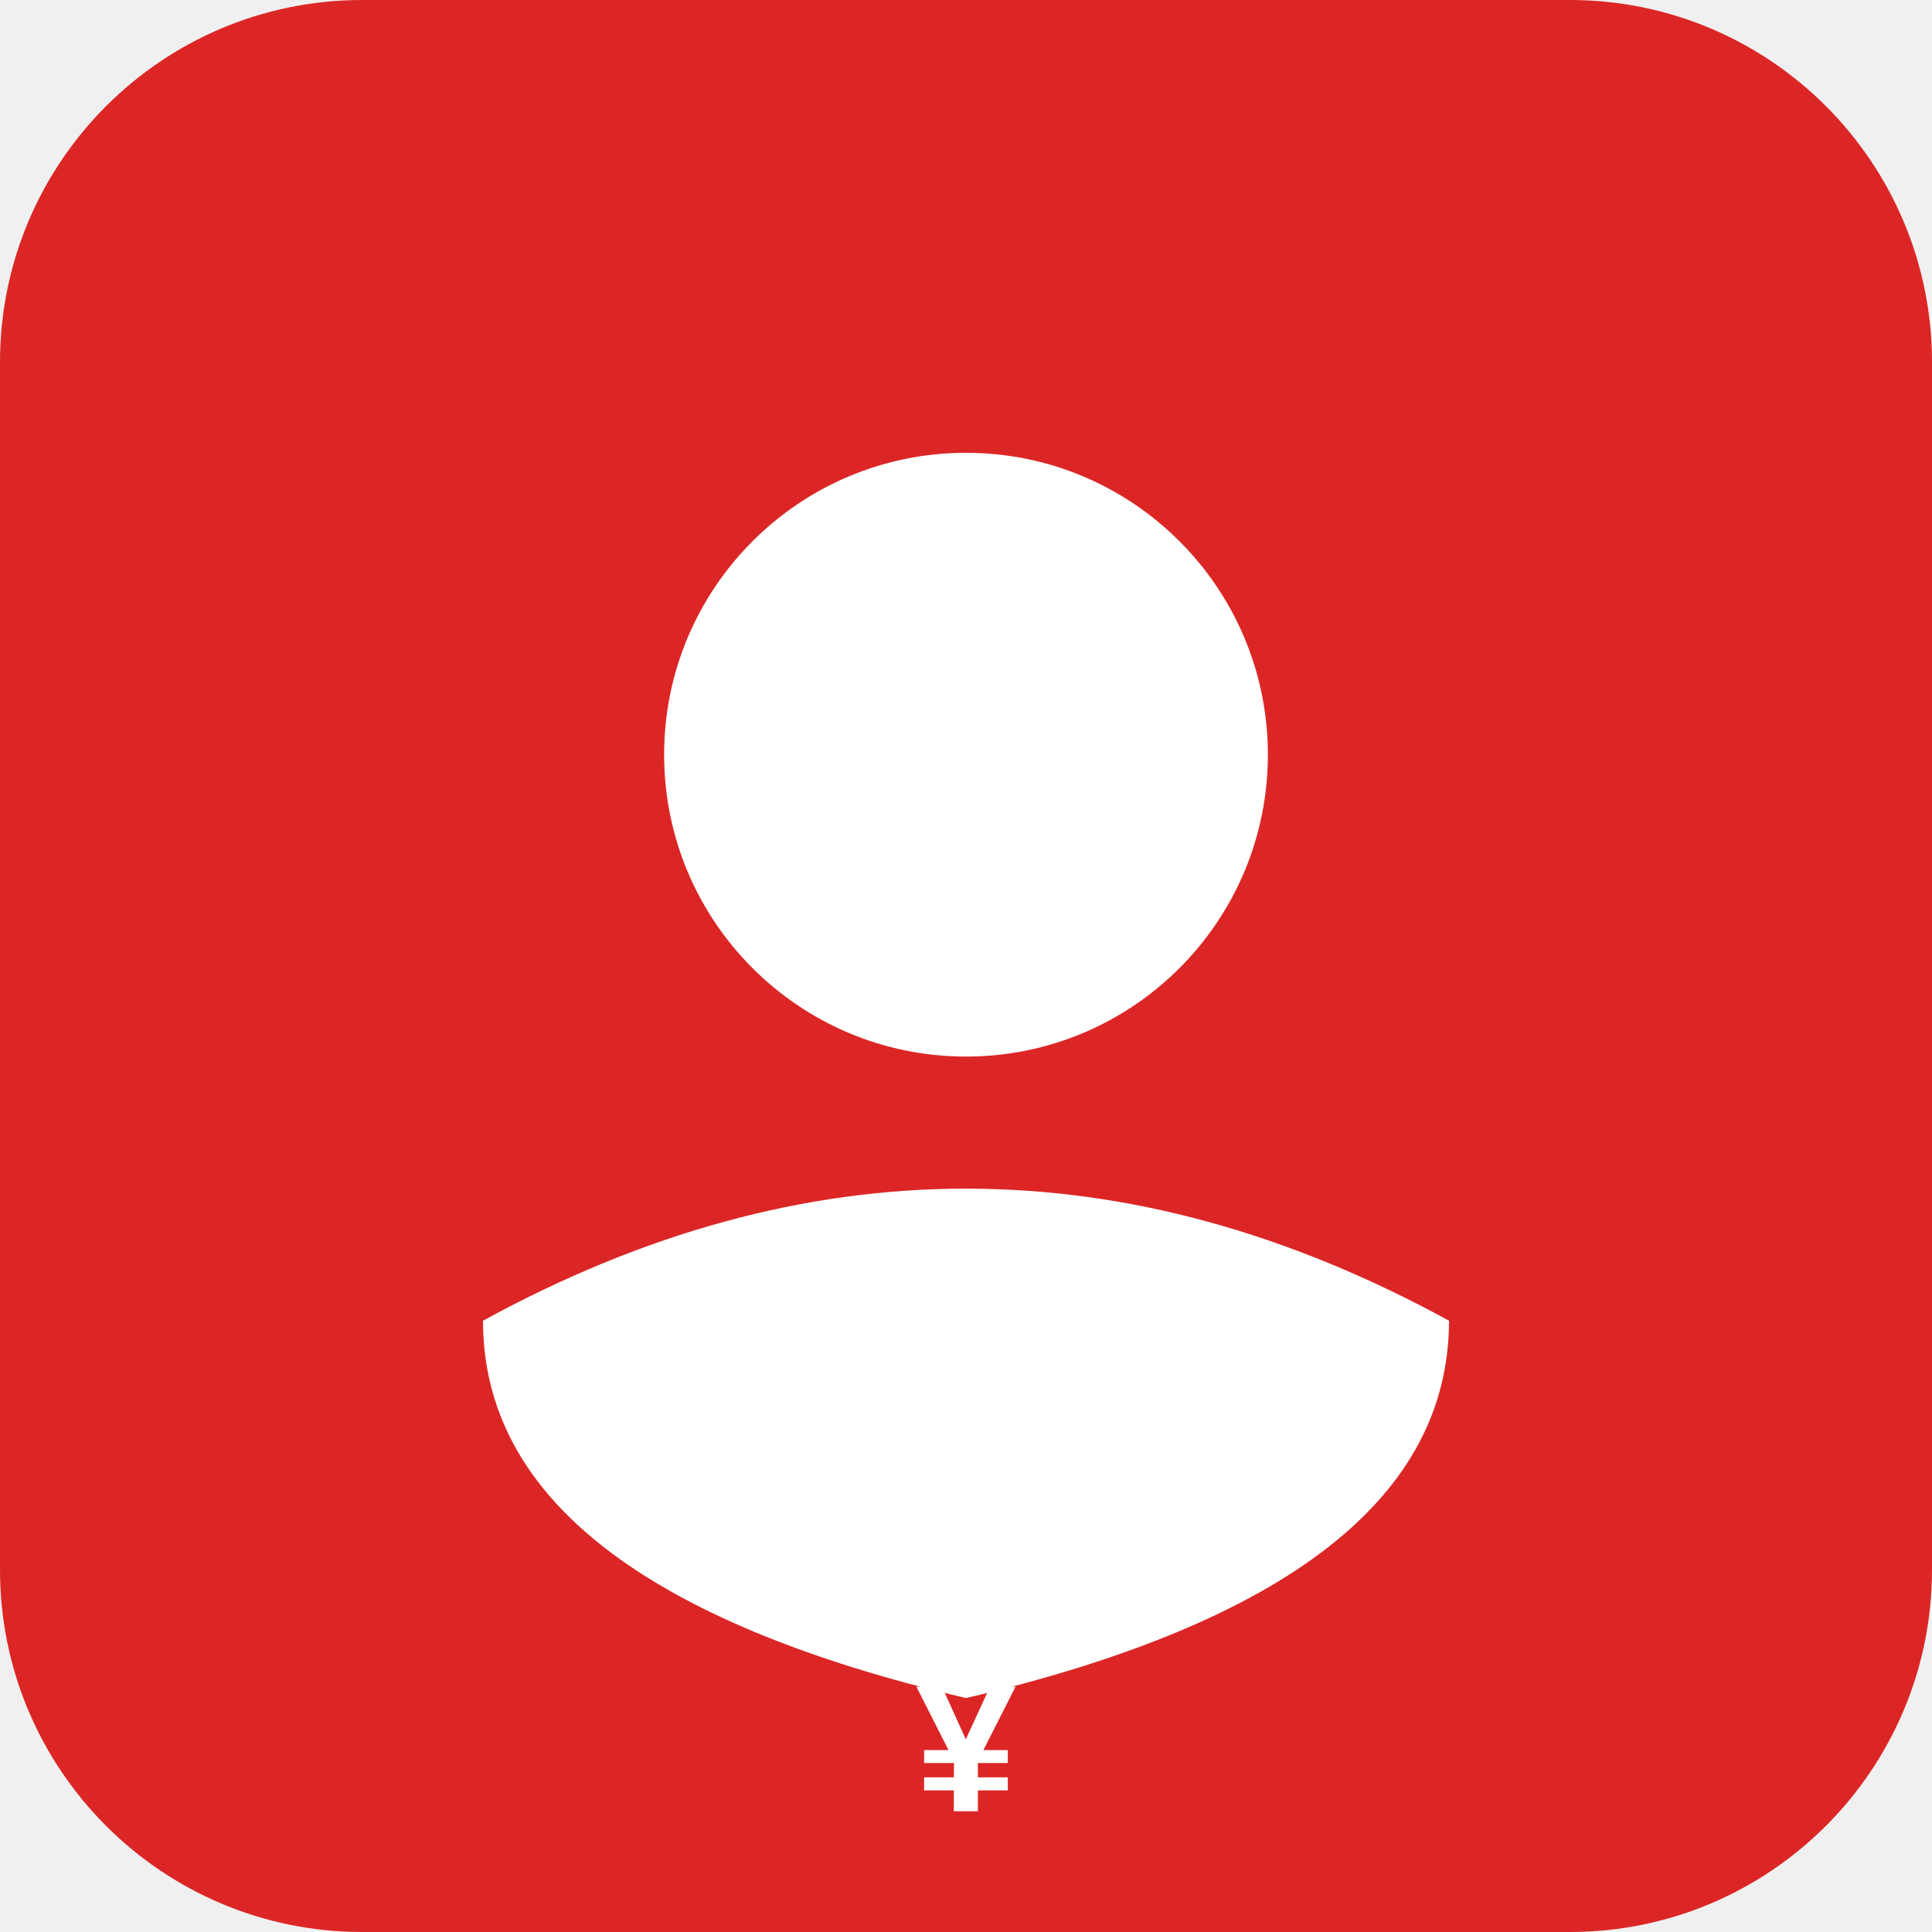
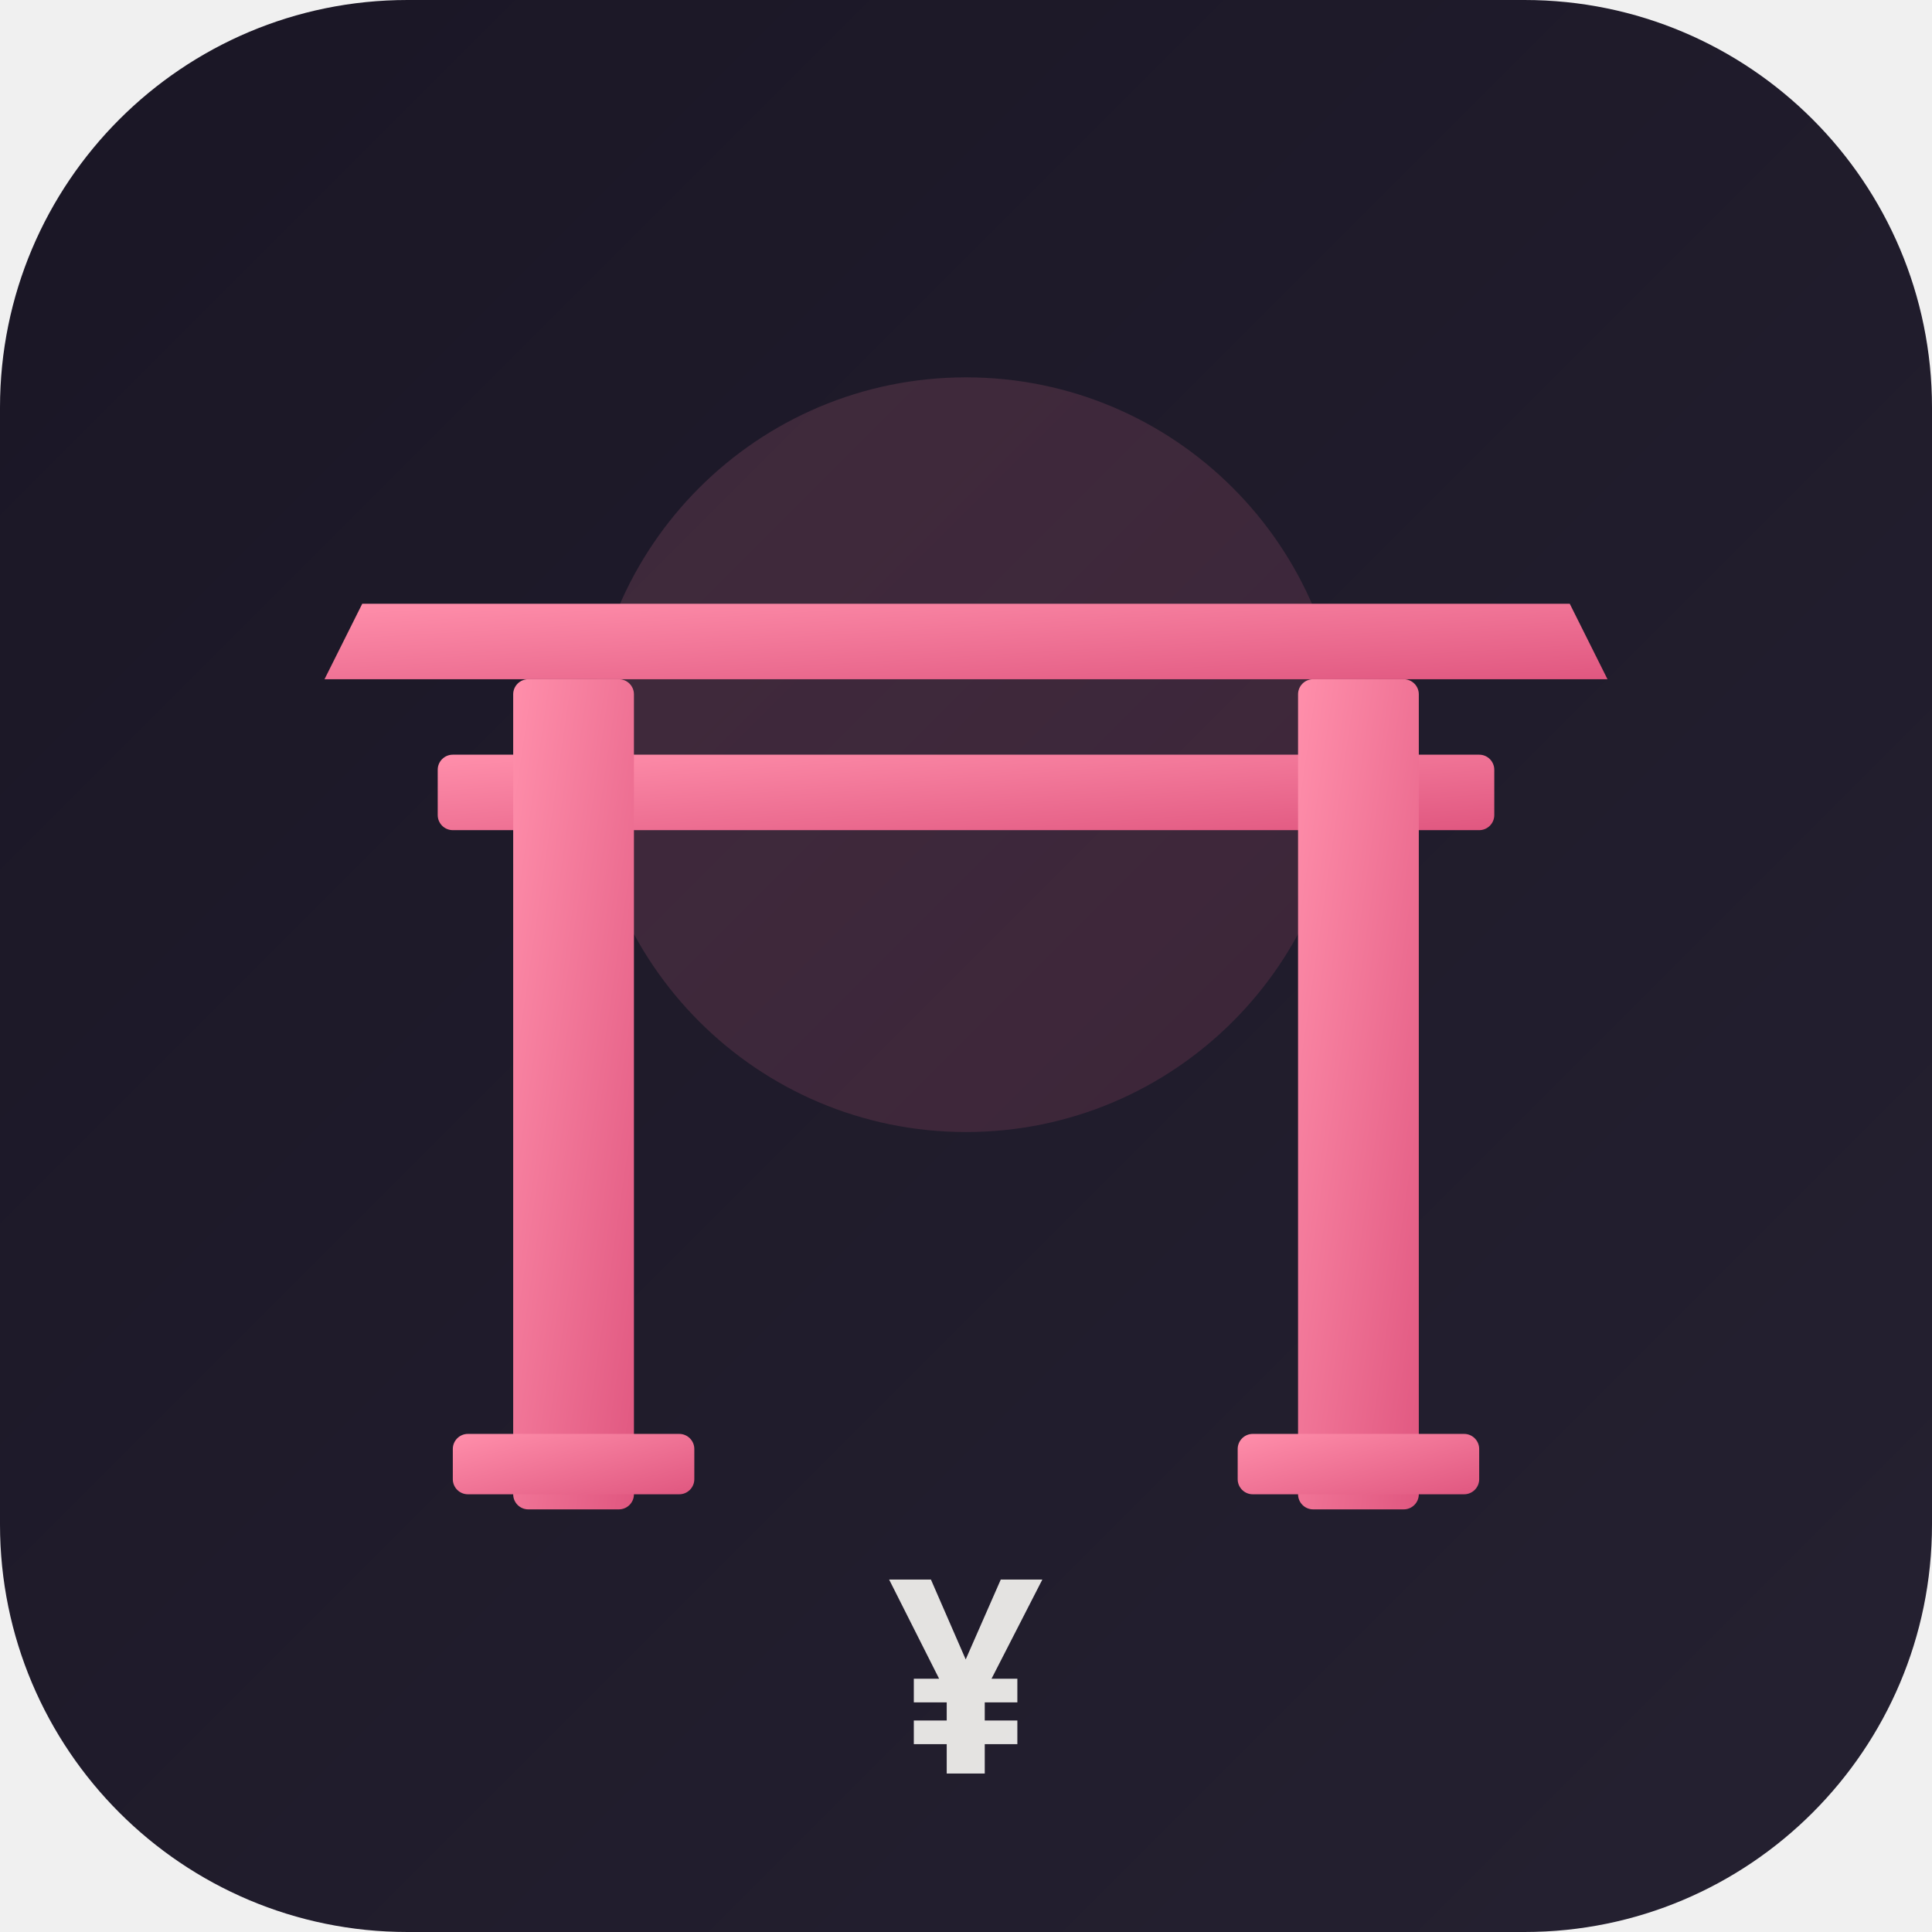
<svg xmlns="http://www.w3.org/2000/svg" viewBox="0 0 512 512">
-   <rect width="512" height="512" rx="96" fill="#dc2626" />
-   <circle cx="256" cy="200" r="80" fill="white" />
-   <path d="M128 350 Q256 280 384 350 Q384 420 256 450 Q128 420 128 350Z" fill="white" />
-   <text x="256" y="480" text-anchor="middle" font-family="Arial" font-size="48" fill="white" font-weight="bold">¥</text>
+   <defs>
+     <linearGradient id="bg" x1="0%" y1="0%" x2="100%" y2="100%">
+       <stop offset="0%" style="stop-color:#1a1625" />
+       <stop offset="100%" style="stop-color:#252131" />
+     </linearGradient>
+     <linearGradient id="sakura" x1="0%" y1="0%" x2="100%" y2="100%">
+       <stop offset="0%" style="stop-color:#ff8fab" />
+       <stop offset="100%" style="stop-color:#e05780" />
+     </linearGradient>
+   </defs>
+   <rect width="512" height="512" rx="108" fill="url(#bg)" />
+   <circle cx="256" cy="200" r="100" fill="url(#sakura)" opacity="0.15" />
+   <g fill="url(#sakura)">
+     <path d="M96 160 L416 160 L426 180 L86 180 Z" />
+     <rect x="116" y="200" width="280" height="20" rx="4" />
+     <rect x="136" y="180" width="32" height="220" rx="4" />
+     <rect x="344" y="180" width="32" height="220" rx="4" />
+     <rect x="120" y="380" width="64" height="16" rx="4" />
+     <rect x="328" y="380" width="64" height="16" rx="4" />
+   </g>
+   <text x="256" y="470" text-anchor="middle" font-family="system-ui, sans-serif" font-size="72" fill="#faf8f5" font-weight="600" opacity="0.9">¥</text>
</svg>
